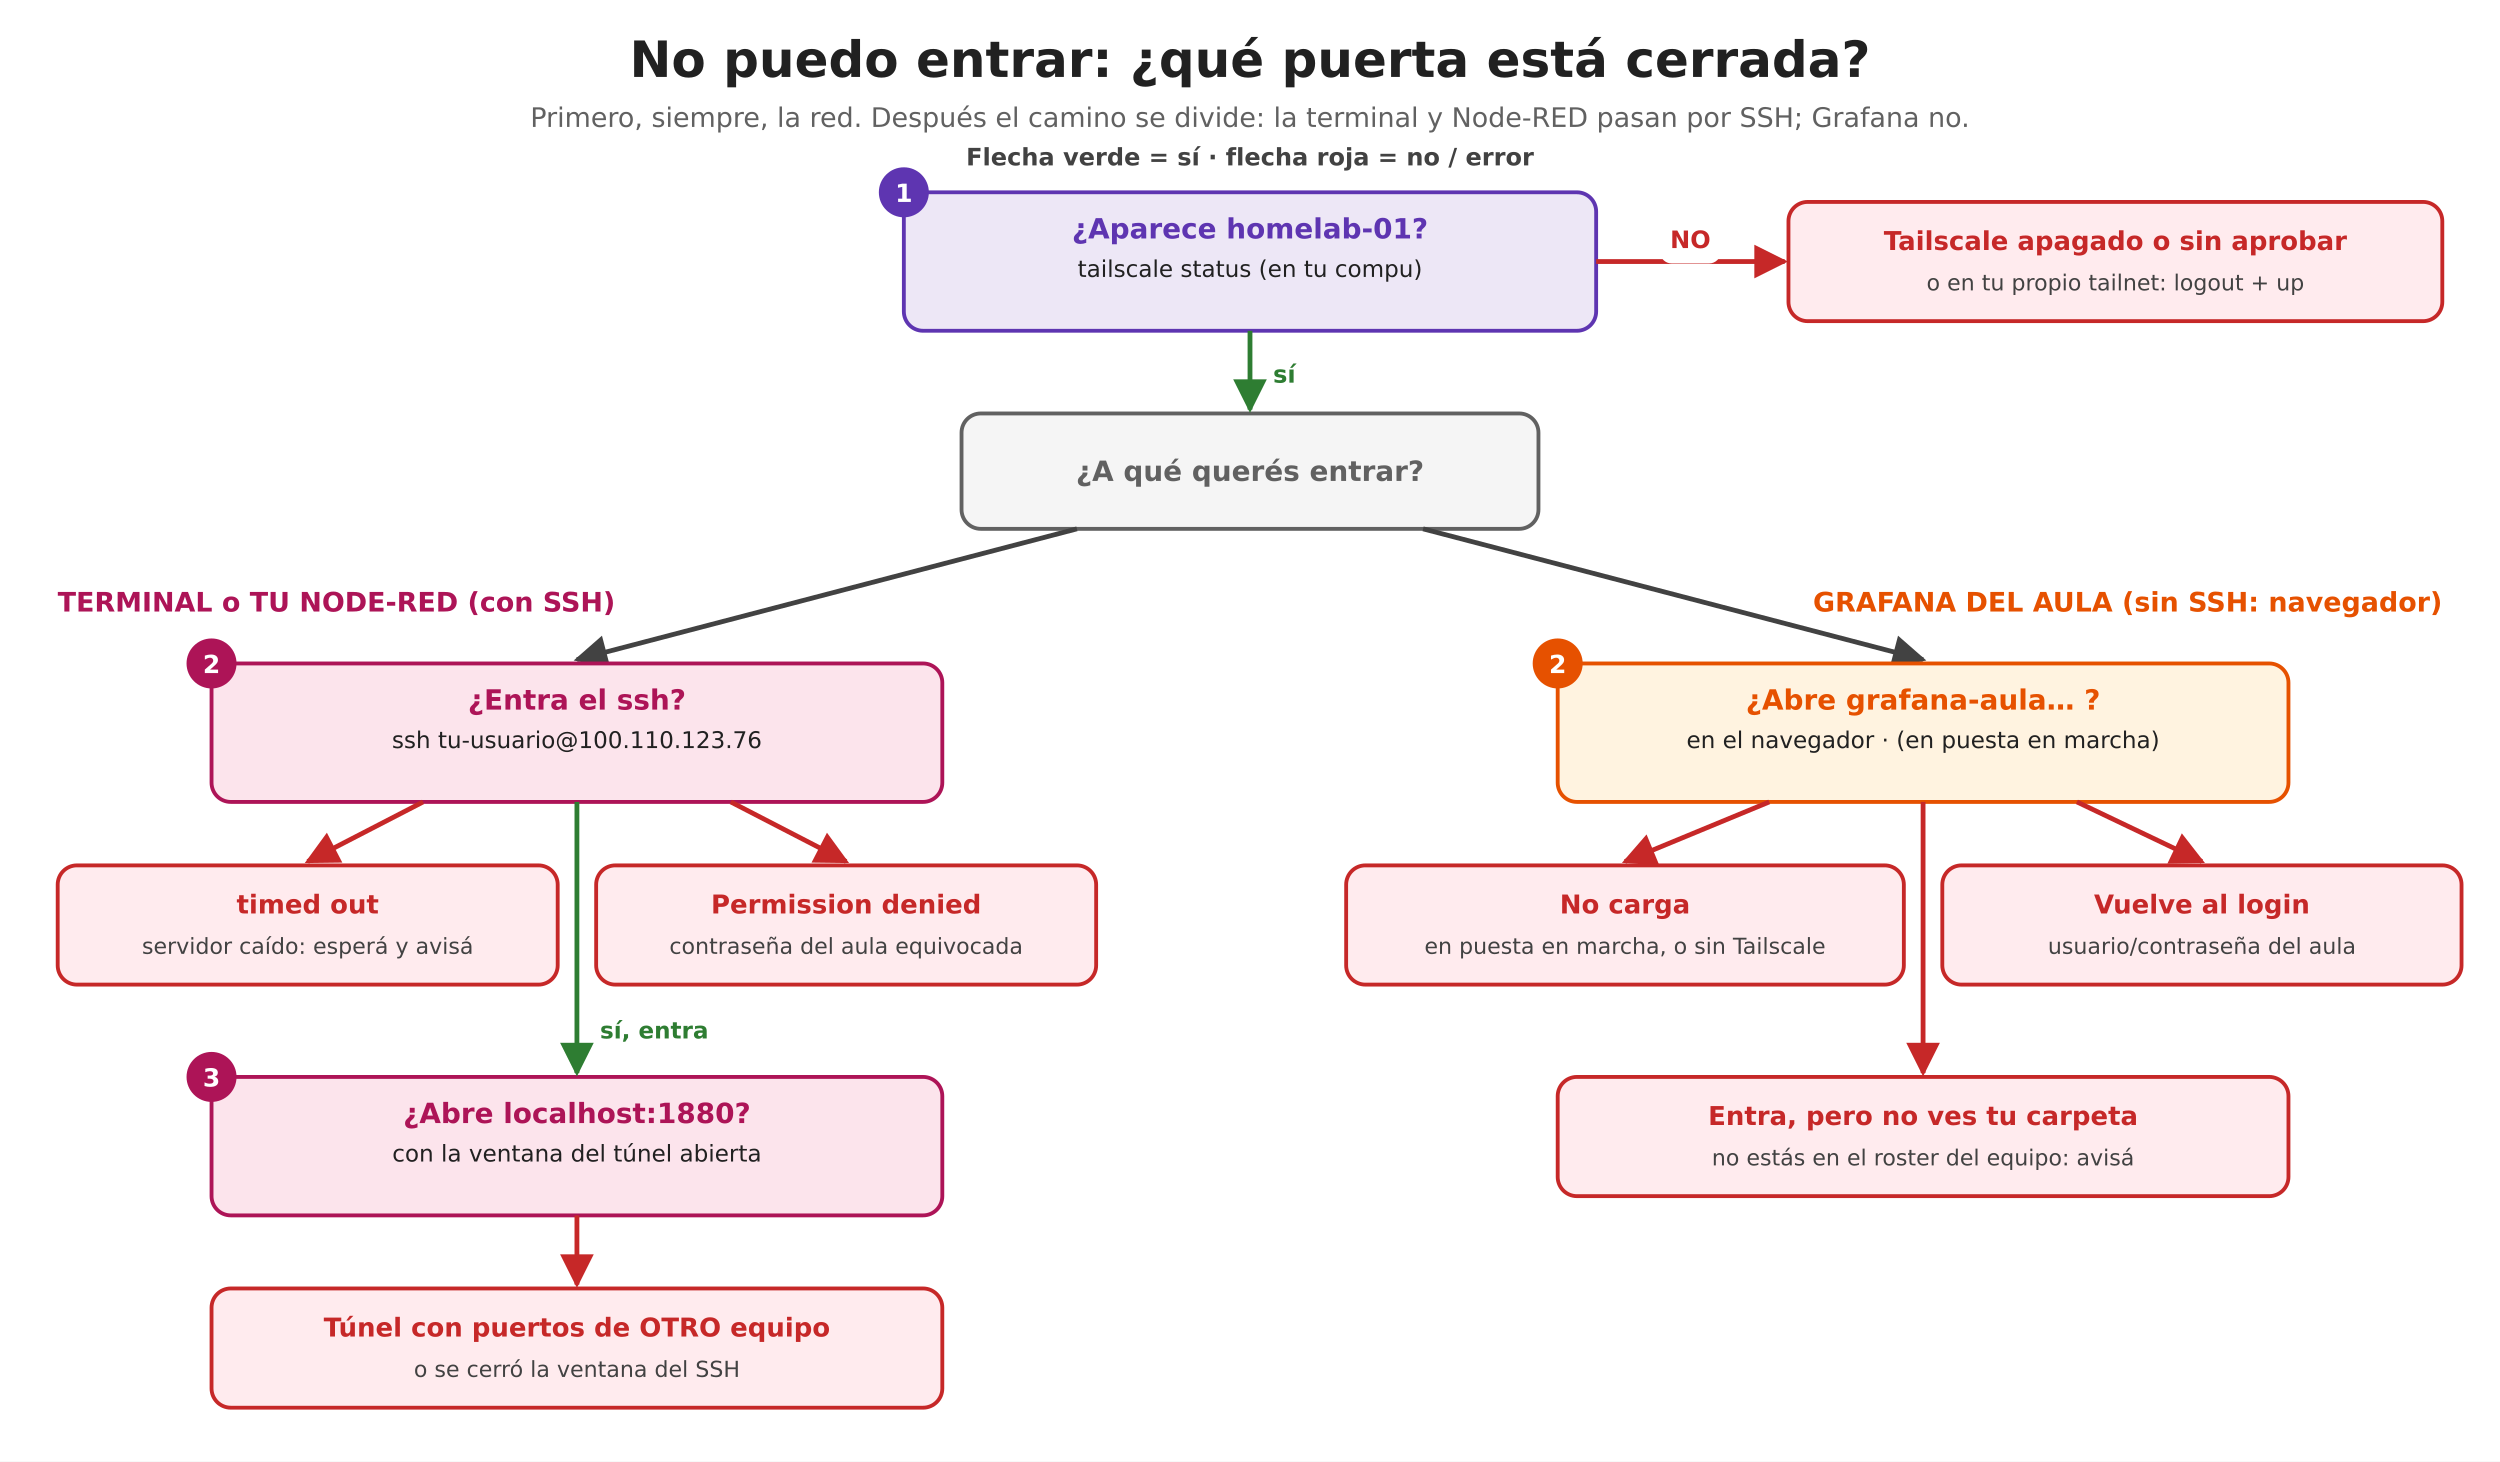
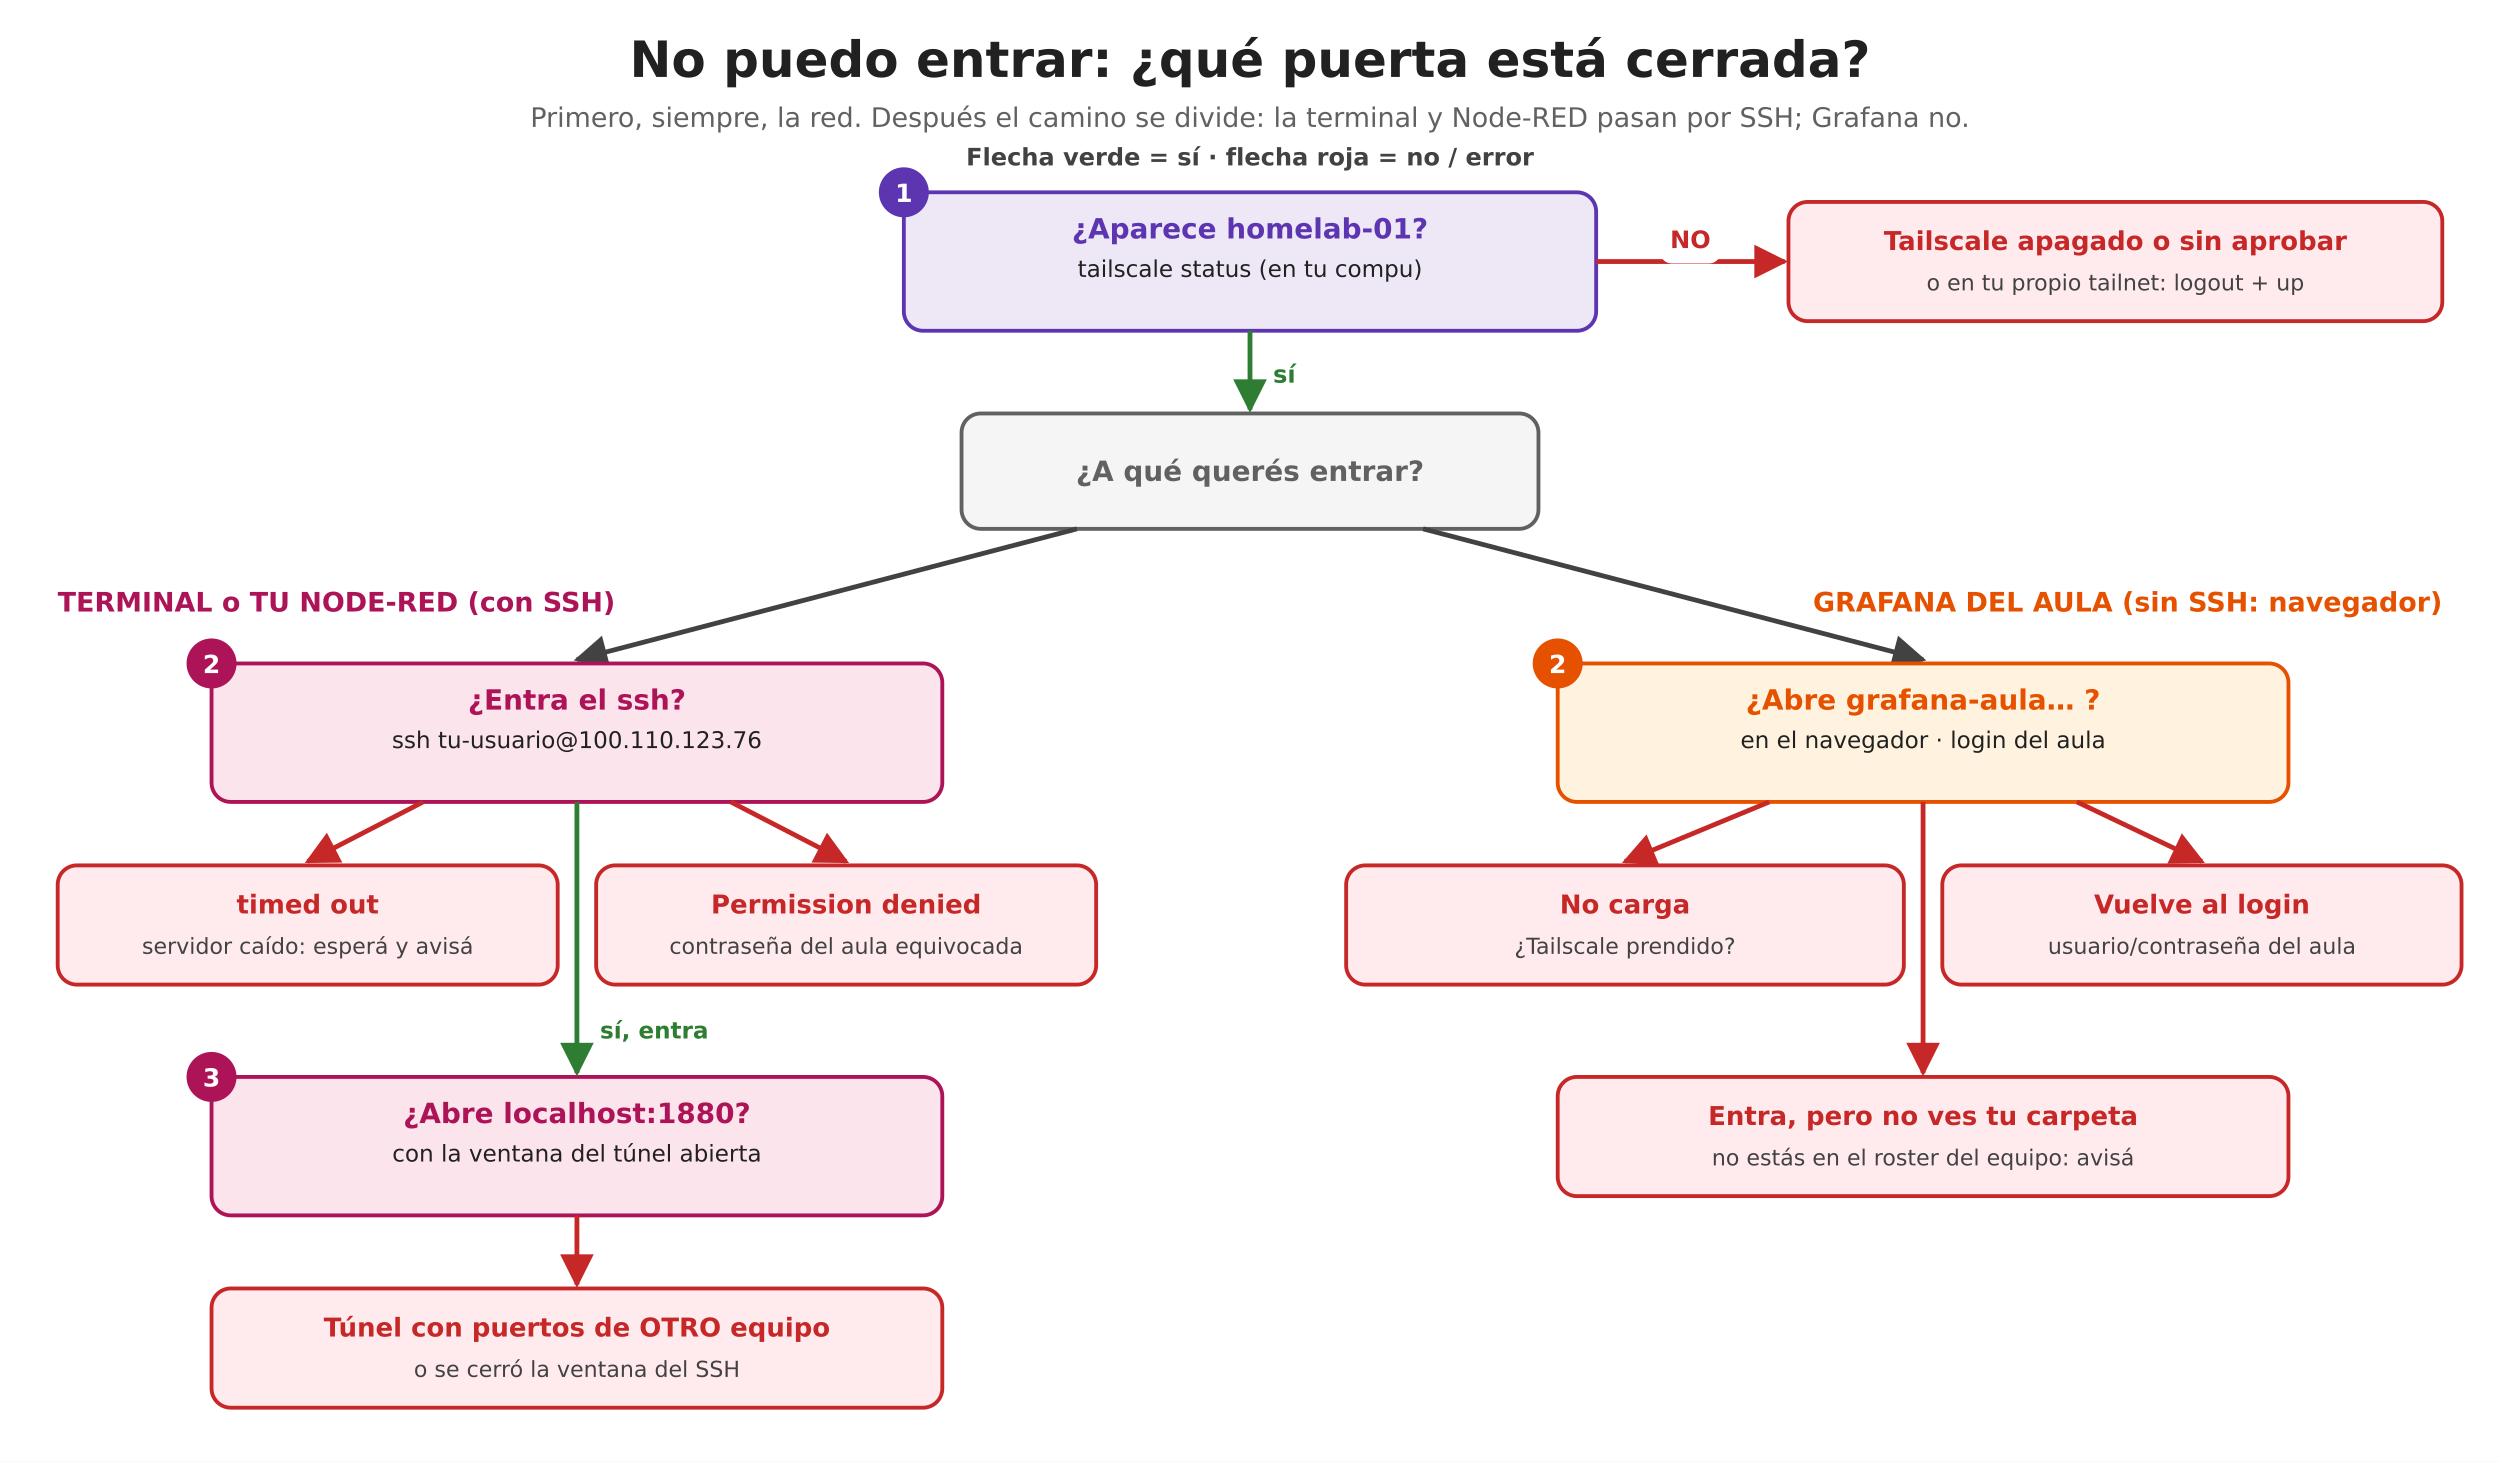
<svg xmlns="http://www.w3.org/2000/svg" viewBox="0 0 1300 760" width="1300" height="760" role="img" aria-label="No puedo entrar: primero la red, después el camino según a qué querés entrar">
  <defs>
    <marker id="punta-424242" viewBox="0 0 10 10" refX="9" refY="5" markerWidth="7" markerHeight="7" orient="auto-start-reverse">
      <path d="M0,0 L10,5 L0,10 z" fill="#424242" />
    </marker>
    <marker id="punta-2e7d32" viewBox="0 0 10 10" refX="9" refY="5" markerWidth="7" markerHeight="7" orient="auto-start-reverse">
      <path d="M0,0 L10,5 L0,10 z" fill="#2e7d32" />
    </marker>
    <marker id="punta-c62828" viewBox="0 0 10 10" refX="9" refY="5" markerWidth="7" markerHeight="7" orient="auto-start-reverse">
      <path d="M0,0 L10,5 L0,10 z" fill="#c62828" />
    </marker>
  </defs>
  <rect width="100%" height="100%" fill="#ffffff" />
  <text x="650" y="40" font-family="DejaVu Sans, Verdana, Arial, sans-serif" font-size="26" font-weight="bold" font-style="normal" fill="#212121" text-anchor="middle">No puedo entrar: ¿qué puerta está cerrada?</text>
  <text x="650" y="66" font-family="DejaVu Sans, Verdana, Arial, sans-serif" font-size="14" font-weight="normal" font-style="normal" fill="#616161" text-anchor="middle">Primero, siempre, la red. Después el camino se divide: la terminal y Node-RED pasan por SSH; Grafana no.</text>
  <text x="650" y="86" font-family="DejaVu Sans, Verdana, Arial, sans-serif" font-size="12.5" font-weight="bold" font-style="normal" fill="#424242" text-anchor="middle">Flecha verde = sí · flecha roja = no / error</text>
  <rect x="470" y="100" width="360" height="72" rx="10" fill="#ede7f6" stroke="#5e35b1" stroke-width="2" />
  <text x="650.0" y="124" font-family="DejaVu Sans, Verdana, Arial, sans-serif" font-size="14.5" font-weight="bold" font-style="normal" fill="#5e35b1" text-anchor="middle">¿Aparece homelab-01?</text>
  <text x="650.0" y="144" font-family="DejaVu Sans, Verdana, Arial, sans-serif" font-size="12" font-weight="normal" font-style="normal" fill="#212121" text-anchor="middle">tailscale status (en tu compu)</text>
  <circle cx="470" cy="100" r="13" fill="#5e35b1" />
  <text data-num="1" x="470" y="105" font-family="DejaVu Sans, Verdana, Arial, sans-serif" font-size="13" font-weight="bold" fill="#ffffff" text-anchor="middle">1</text>
  <rect x="930" y="105" width="340" height="62" rx="10" fill="#ffebee" stroke="#c62828" stroke-width="2" />
  <text x="1100.0" y="130" font-family="DejaVu Sans, Verdana, Arial, sans-serif" font-size="13.5" font-weight="bold" font-style="normal" fill="#c62828" text-anchor="middle">Tailscale apagado o sin aprobar</text>
  <text x="1100.0" y="151" font-family="DejaVu Sans, Verdana, Arial, sans-serif" font-size="11.5" font-weight="normal" font-style="normal" fill="#424242" text-anchor="middle">o en tu propio tailnet: logout + up</text>
  <line x1="830" y1="136" x2="928" y2="136" stroke="#c62828" stroke-width="2.5" marker-end="url(#punta-c62828)" />
  <rect data-fondo="1" x="863.25" y="112.5" width="31.5" height="24.5" rx="6" fill="#ffffff" />
  <text x="879" y="129" font-family="DejaVu Sans, Verdana, Arial, sans-serif" font-size="12.5" font-weight="bold" font-style="normal" fill="#c62828" text-anchor="middle">NO</text>
  <rect x="500" y="215" width="300" height="60" rx="10" fill="#f5f5f5" stroke="#616161" stroke-width="2" />
  <text x="650.0" y="250.075" font-family="DejaVu Sans, Verdana, Arial, sans-serif" font-size="14.5" font-weight="bold" font-style="normal" fill="#616161" text-anchor="middle">¿A qué querés entrar?</text>
  <line x1="650" y1="172" x2="650" y2="213" stroke="#2e7d32" stroke-width="2.5" marker-end="url(#punta-2e7d32)" />
  <text x="662" y="199" font-family="DejaVu Sans, Verdana, Arial, sans-serif" font-size="12.5" font-weight="bold" font-style="normal" fill="#2e7d32" text-anchor="start">sí</text>
  <text x="30" y="318" font-family="DejaVu Sans, Verdana, Arial, sans-serif" font-size="14" font-weight="bold" font-style="normal" fill="#ad1457" text-anchor="start">TERMINAL o TU NODE-RED (con SSH)</text>
  <line x1="560" y1="275" x2="300" y2="343" stroke="#424242" stroke-width="2.5" marker-end="url(#punta-424242)" />
  <rect x="110" y="345" width="380" height="72" rx="10" fill="#fce4ec" stroke="#ad1457" stroke-width="2" />
  <text x="300.0" y="369" font-family="DejaVu Sans, Verdana, Arial, sans-serif" font-size="14.5" font-weight="bold" font-style="normal" fill="#ad1457" text-anchor="middle">¿Entra el ssh?</text>
  <text x="300.0" y="389" font-family="DejaVu Sans, Verdana, Arial, sans-serif" font-size="12" font-weight="normal" font-style="normal" fill="#212121" text-anchor="middle">ssh tu-usuario@100.110.123.76</text>
  <circle cx="110" cy="345" r="13" fill="#ad1457" />
  <text data-num="1" x="110" y="350" font-family="DejaVu Sans, Verdana, Arial, sans-serif" font-size="13" font-weight="bold" fill="#ffffff" text-anchor="middle">2</text>
  <rect x="30" y="450" width="260" height="62" rx="10" fill="#ffebee" stroke="#c62828" stroke-width="2" />
  <text x="160.0" y="475" font-family="DejaVu Sans, Verdana, Arial, sans-serif" font-size="13.5" font-weight="bold" font-style="normal" fill="#c62828" text-anchor="middle">timed out</text>
  <text x="160.0" y="496" font-family="DejaVu Sans, Verdana, Arial, sans-serif" font-size="11.5" font-weight="normal" font-style="normal" fill="#424242" text-anchor="middle">servidor caído: esperá y avisá</text>
  <rect x="310" y="450" width="260" height="62" rx="10" fill="#ffebee" stroke="#c62828" stroke-width="2" />
  <text x="440.0" y="475" font-family="DejaVu Sans, Verdana, Arial, sans-serif" font-size="13.5" font-weight="bold" font-style="normal" fill="#c62828" text-anchor="middle">Permission denied</text>
  <text x="440.0" y="496" font-family="DejaVu Sans, Verdana, Arial, sans-serif" font-size="11.5" font-weight="normal" font-style="normal" fill="#424242" text-anchor="middle">contraseña del aula equivocada</text>
  <line x1="220" y1="417" x2="160" y2="448" stroke="#c62828" stroke-width="2.5" marker-end="url(#punta-c62828)" />
  <line x1="380" y1="417" x2="440" y2="448" stroke="#c62828" stroke-width="2.5" marker-end="url(#punta-c62828)" />
  <rect x="110" y="560" width="380" height="72" rx="10" fill="#fce4ec" stroke="#ad1457" stroke-width="2" />
  <text x="300.0" y="584" font-family="DejaVu Sans, Verdana, Arial, sans-serif" font-size="14.5" font-weight="bold" font-style="normal" fill="#ad1457" text-anchor="middle">¿Abre localhost:1880?</text>
  <text x="300.0" y="604" font-family="DejaVu Sans, Verdana, Arial, sans-serif" font-size="12" font-weight="normal" font-style="normal" fill="#212121" text-anchor="middle">con la ventana del túnel abierta</text>
  <circle cx="110" cy="560" r="13" fill="#ad1457" />
  <text data-num="1" x="110" y="565" font-family="DejaVu Sans, Verdana, Arial, sans-serif" font-size="13" font-weight="bold" fill="#ffffff" text-anchor="middle">3</text>
  <line x1="300" y1="417" x2="300" y2="558" stroke="#2e7d32" stroke-width="2.5" marker-end="url(#punta-2e7d32)" />
  <text x="312" y="540" font-family="DejaVu Sans, Verdana, Arial, sans-serif" font-size="12" font-weight="bold" font-style="normal" fill="#2e7d32" text-anchor="start">sí, entra</text>
  <rect x="110" y="670" width="380" height="62" rx="10" fill="#ffebee" stroke="#c62828" stroke-width="2" />
  <text x="300.0" y="695" font-family="DejaVu Sans, Verdana, Arial, sans-serif" font-size="13.5" font-weight="bold" font-style="normal" fill="#c62828" text-anchor="middle">Túnel con puertos de OTRO equipo</text>
  <text x="300.0" y="716" font-family="DejaVu Sans, Verdana, Arial, sans-serif" font-size="11.5" font-weight="normal" font-style="normal" fill="#424242" text-anchor="middle">o se cerró la ventana del SSH</text>
  <line x1="300" y1="632" x2="300" y2="668" stroke="#c62828" stroke-width="2.5" marker-end="url(#punta-c62828)" />
  <text x="1270" y="318" font-family="DejaVu Sans, Verdana, Arial, sans-serif" font-size="14" font-weight="bold" font-style="normal" fill="#e65100" text-anchor="end">GRAFANA DEL AULA (sin SSH: navegador)</text>
  <line x1="740" y1="275" x2="1000" y2="343" stroke="#424242" stroke-width="2.5" marker-end="url(#punta-424242)" />
  <rect x="810" y="345" width="380" height="72" rx="10" fill="#fff3e0" stroke="#e65100" stroke-width="2" />
  <text x="1000.0" y="369" font-family="DejaVu Sans, Verdana, Arial, sans-serif" font-size="14.5" font-weight="bold" font-style="normal" fill="#e65100" text-anchor="middle">¿Abre grafana-aula… ?</text>
-   <text x="1000.0" y="389" font-family="DejaVu Sans, Verdana, Arial, sans-serif" font-size="12" font-weight="normal" font-style="normal" fill="#212121" text-anchor="middle">en el navegador · (en puesta en marcha)</text>
+   <text x="1000.0" y="389" font-family="DejaVu Sans, Verdana, Arial, sans-serif" font-size="12" font-weight="normal" font-style="normal" fill="#212121" text-anchor="middle">en el navegador · login del aula</text>
  <circle cx="810" cy="345" r="13" fill="#e65100" />
  <text data-num="1" x="810" y="350" font-family="DejaVu Sans, Verdana, Arial, sans-serif" font-size="13" font-weight="bold" fill="#ffffff" text-anchor="middle">2</text>
  <rect x="700" y="450" width="290" height="62" rx="10" fill="#ffebee" stroke="#c62828" stroke-width="2" />
  <text x="845.0" y="475" font-family="DejaVu Sans, Verdana, Arial, sans-serif" font-size="13.5" font-weight="bold" font-style="normal" fill="#c62828" text-anchor="middle">No carga</text>
-   <text x="845.0" y="496" font-family="DejaVu Sans, Verdana, Arial, sans-serif" font-size="11.5" font-weight="normal" font-style="normal" fill="#424242" text-anchor="middle">en puesta en marcha, o sin Tailscale</text>
+   <text x="845.0" y="496" font-family="DejaVu Sans, Verdana, Arial, sans-serif" font-size="11.5" font-weight="normal" font-style="normal" fill="#424242" text-anchor="middle">¿Tailscale prendido?</text>
  <rect x="1010" y="450" width="270" height="62" rx="10" fill="#ffebee" stroke="#c62828" stroke-width="2" />
  <text x="1145.0" y="475" font-family="DejaVu Sans, Verdana, Arial, sans-serif" font-size="13.5" font-weight="bold" font-style="normal" fill="#c62828" text-anchor="middle">Vuelve al login</text>
  <text x="1145.0" y="496" font-family="DejaVu Sans, Verdana, Arial, sans-serif" font-size="11.5" font-weight="normal" font-style="normal" fill="#424242" text-anchor="middle">usuario/contraseña del aula</text>
  <line x1="920" y1="417" x2="845" y2="448" stroke="#c62828" stroke-width="2.5" marker-end="url(#punta-c62828)" />
  <line x1="1080" y1="417" x2="1145" y2="448" stroke="#c62828" stroke-width="2.5" marker-end="url(#punta-c62828)" />
  <rect x="810" y="560" width="380" height="62" rx="10" fill="#ffebee" stroke="#c62828" stroke-width="2" />
  <text x="1000.0" y="585" font-family="DejaVu Sans, Verdana, Arial, sans-serif" font-size="13.5" font-weight="bold" font-style="normal" fill="#c62828" text-anchor="middle">Entra, pero no ves tu carpeta</text>
  <text x="1000.0" y="606" font-family="DejaVu Sans, Verdana, Arial, sans-serif" font-size="11.5" font-weight="normal" font-style="normal" fill="#424242" text-anchor="middle">no estás en el roster del equipo: avisá</text>
  <line x1="1000" y1="417" x2="1000" y2="558" stroke="#c62828" stroke-width="2.5" marker-end="url(#punta-c62828)" />
</svg>
